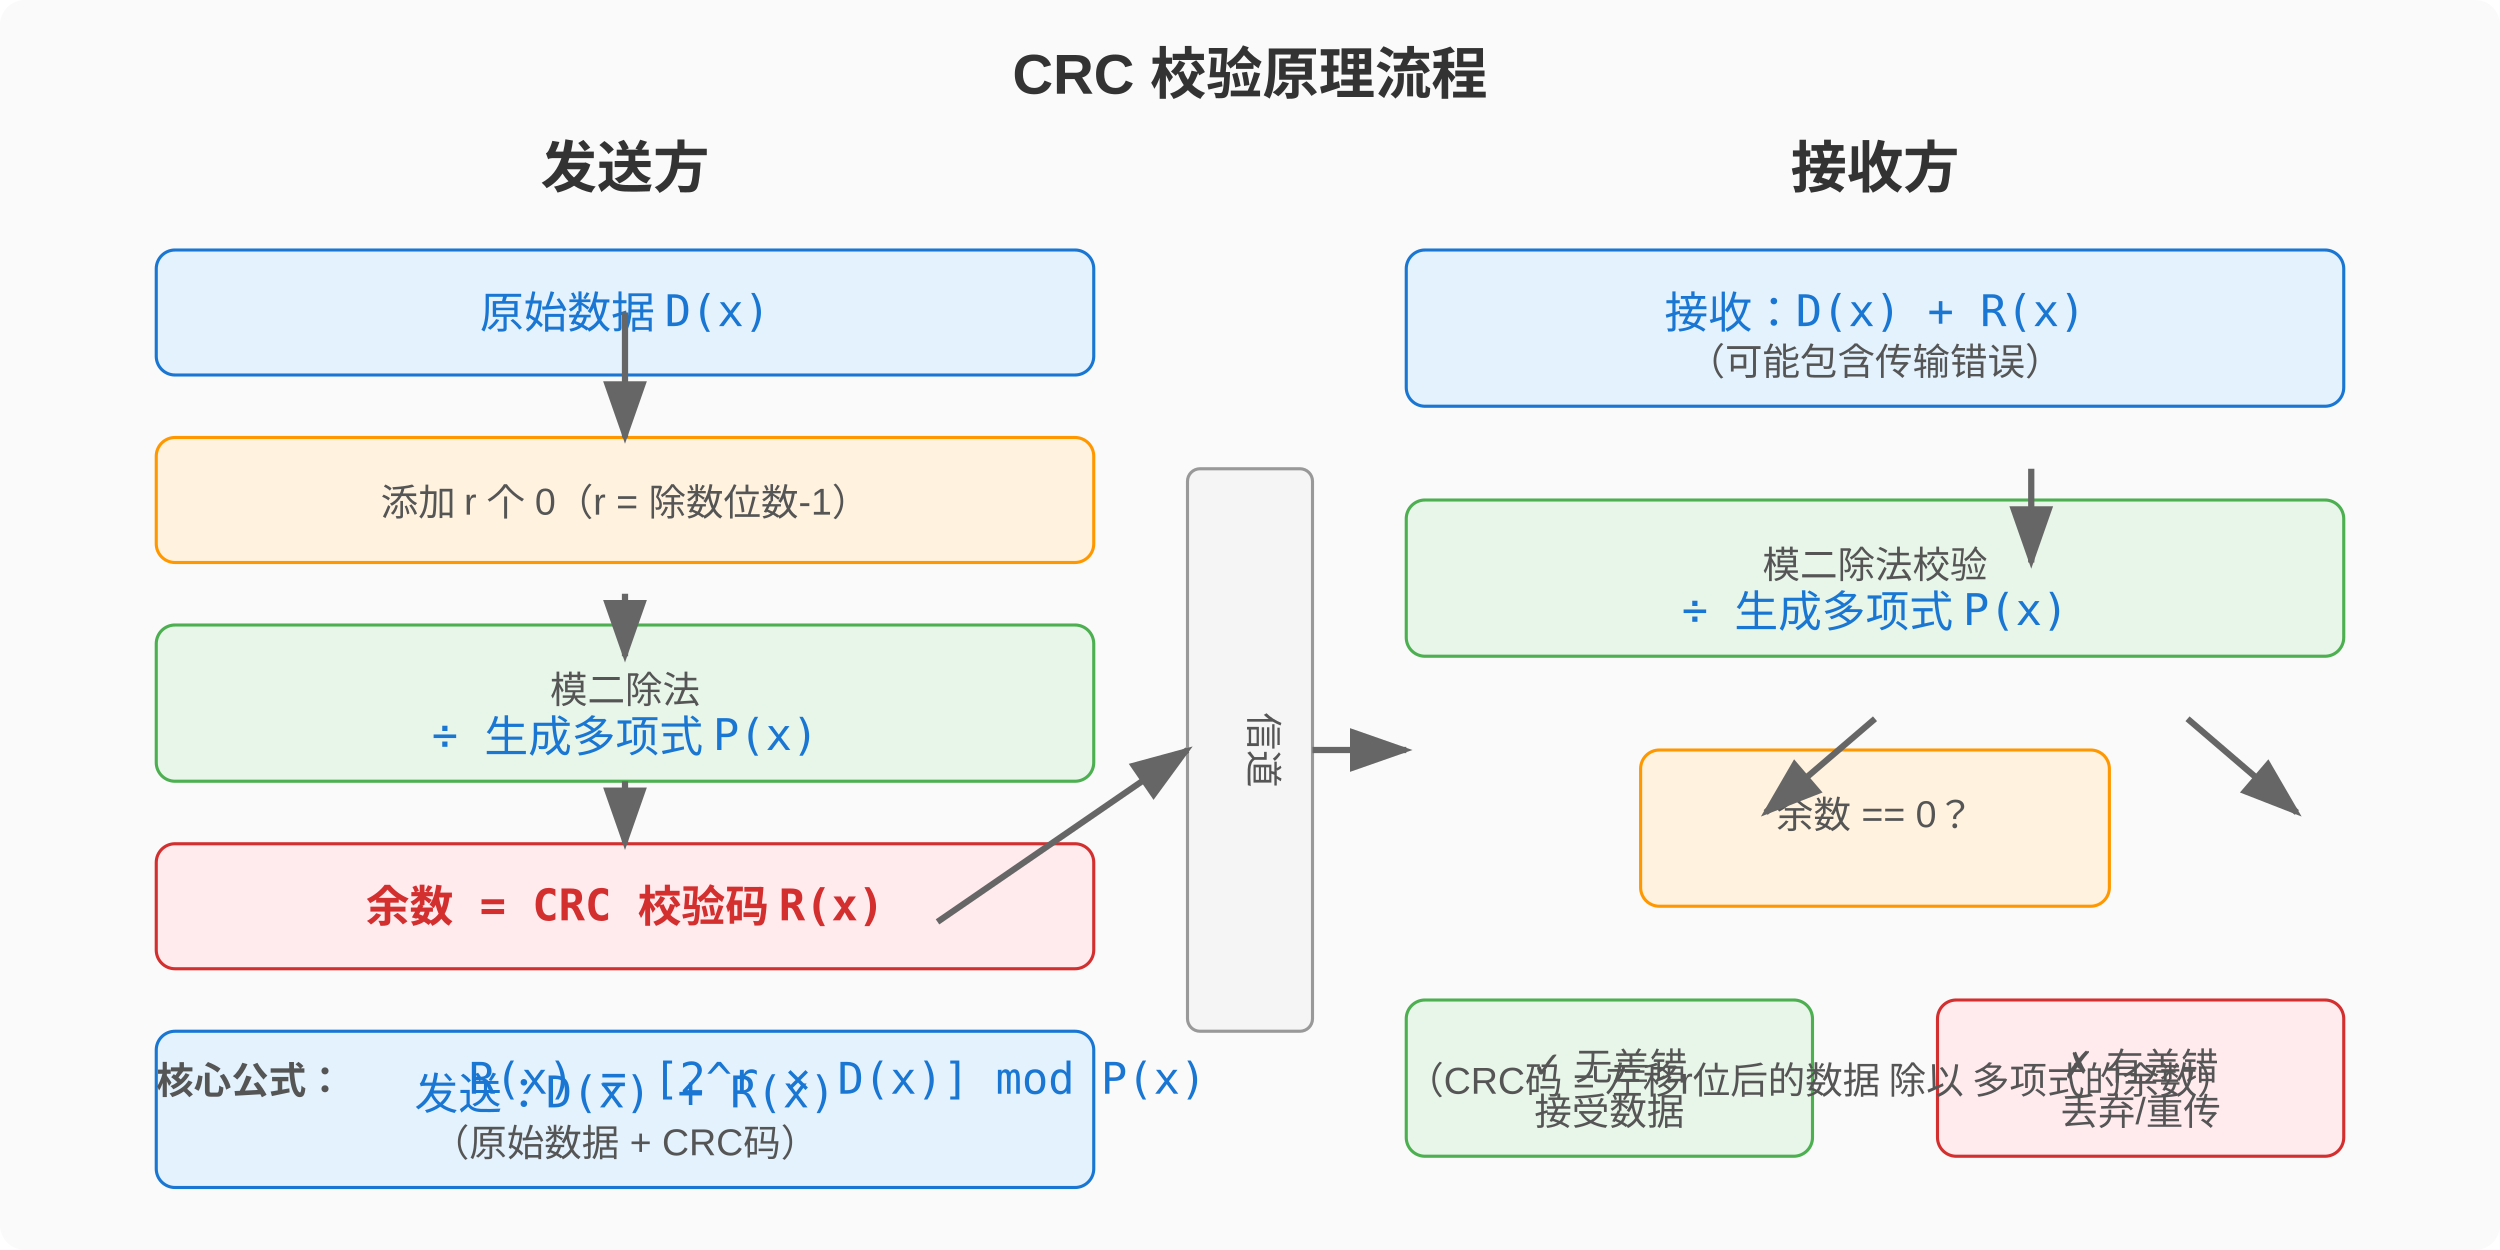
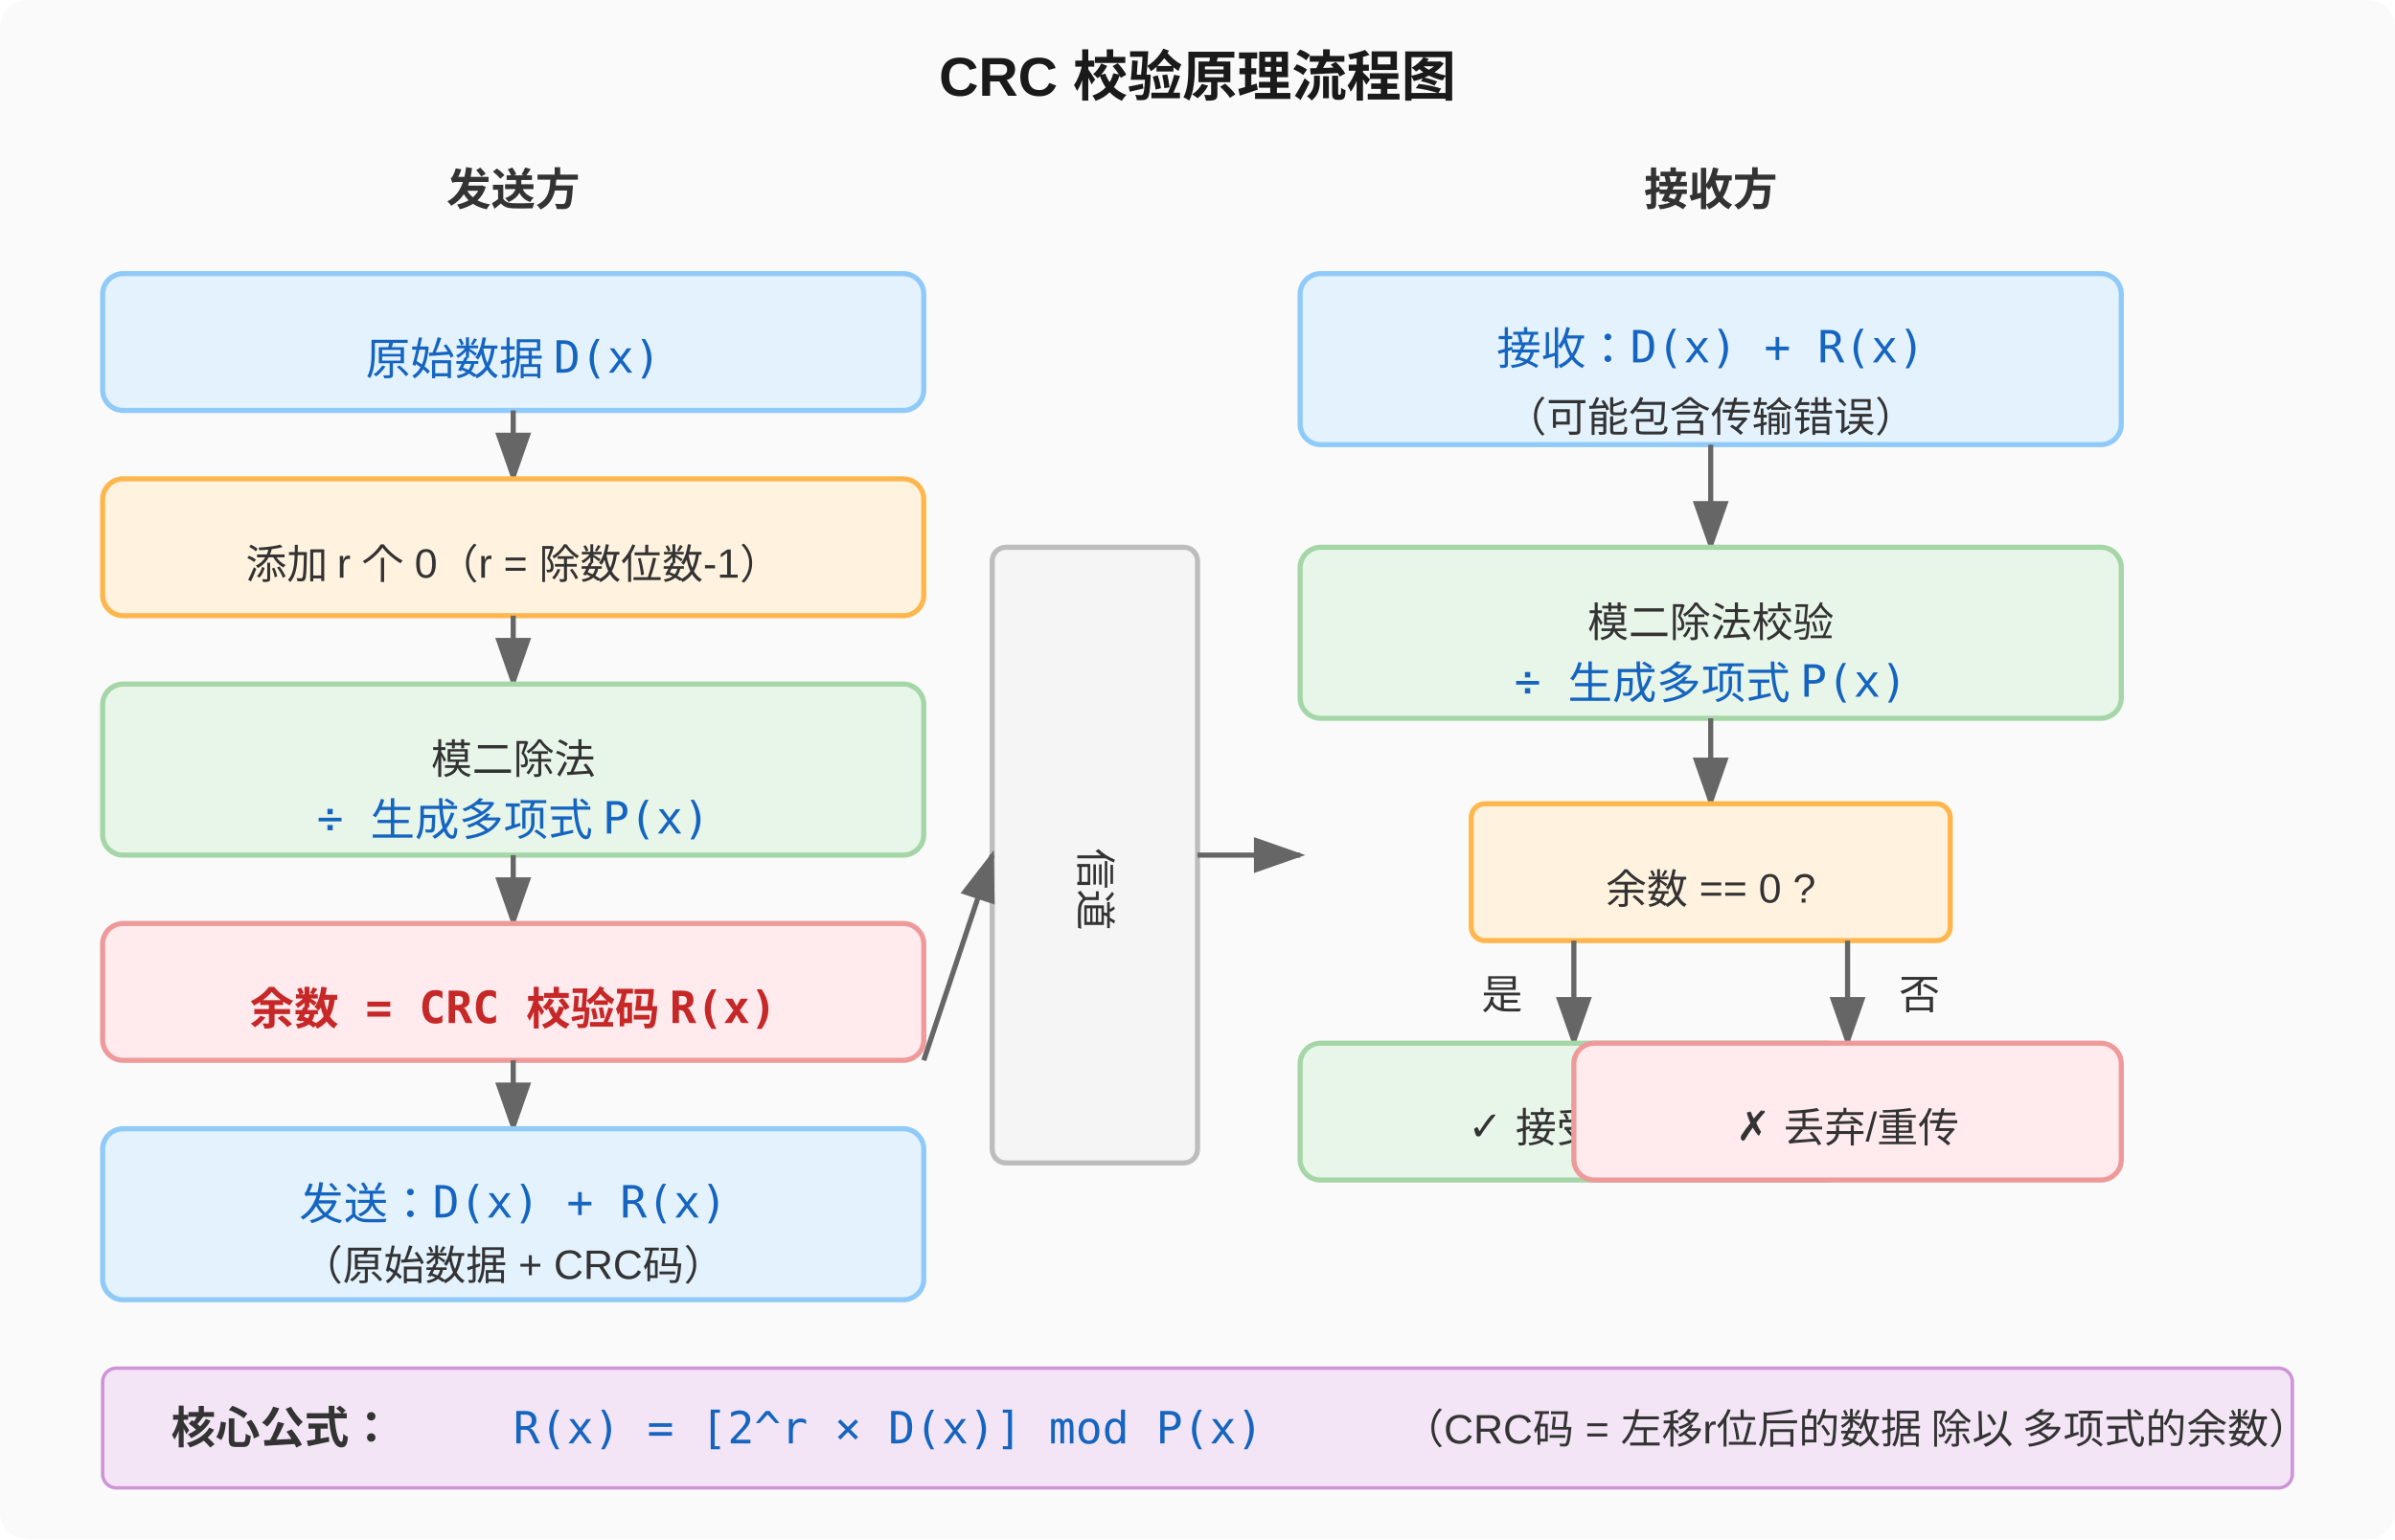
- <svg xmlns="http://www.w3.org/2000/svg" viewBox="0 0 800 400" width="800" height="400">
+ <svg xmlns="http://www.w3.org/2000/svg" viewBox="0 0 700 450" width="700" height="450">
  <defs>
    <style>
-       .title { font-family: Arial, sans-serif; font-size: 18px; font-weight: bold; fill: #333; }
-       .label { font-family: Arial, sans-serif; font-size: 12px; fill: #555; }
-       .data { font-family: monospace; font-size: 14px; fill: #1976d2; }
-       .crc { font-family: monospace; font-size: 14px; fill: #d32f2f; font-weight: bold; }
-       .arrow { font-family: Arial, sans-serif; font-size: 12px; fill: #666; }
+       .title { font-family: 'Segoe UI', Arial, sans-serif; font-size: 16px; font-weight: bold; fill: #1a1a1a; }
+       .subtitle { font-family: 'Segoe UI', Arial, sans-serif; font-size: 12px; fill: #666; }
+       .label { font-family: 'Segoe UI', Arial, sans-serif; font-size: 12px; fill: #333; }
+       .data { font-family: 'Consolas', monospace; font-size: 13px; fill: #1565c0; }
+       .crc { font-family: 'Consolas', monospace; font-size: 13px; fill: #c62828; font-weight: bold; }
+       .step { font-family: 'Segoe UI', Arial, sans-serif; font-size: 13px; font-weight: bold; fill: #333; }
+       .box { stroke-width: 1.5; }
    </style>
    <marker id="arrowhead" markerWidth="10" markerHeight="7" refX="9" refY="3.5" orient="auto">
      <polygon points="0 0, 10 3.5, 0 7" fill="#666" />
    </marker>
  </defs>
-   <rect width="800" height="400" fill="#fafafa" rx="8" />
-   <text x="400" y="30" text-anchor="middle" class="title">CRC 校验原理流程</text>
-   <g transform="translate(50, 60)">
-     <text x="150" y="0" text-anchor="middle" class="title" fill="#1976d2">发送方</text>
-     <rect x="0" y="20" width="300" height="40" fill="#e3f2fd" stroke="#1976d2" rx="6" />
-     <text x="150" y="45" text-anchor="middle" class="data">原始数据 D(x)</text>
-     <rect x="0" y="80" width="300" height="40" fill="#fff3e0" stroke="#ff9800" rx="6" />
-     <text x="150" y="105" text-anchor="middle" class="label">添加 r 个 0（r = 除数位数-1）</text>
-     <rect x="0" y="140" width="300" height="50" fill="#e8f5e9" stroke="#4caf50" rx="6" />
-     <text x="150" y="165" text-anchor="middle" class="label">模二除法</text>
-     <text x="150" y="180" text-anchor="middle" class="data">÷ 生成多项式 P(x)</text>
-     <rect x="0" y="210" width="300" height="40" fill="#ffebee" stroke="#d32f2f" rx="6" />
-     <text x="150" y="235" text-anchor="middle" class="crc">余数 = CRC 校验码 R(x)</text>
-     <rect x="0" y="270" width="300" height="50" fill="#e3f2fd" stroke="#1976d2" rx="6" />
-     <text x="150" y="295" text-anchor="middle" class="data">发送：D(x) + R(x)</text>
-     <text x="150" y="310" text-anchor="middle" class="label">（原始数据 + CRC码）</text>
+   <rect width="700" height="450" fill="#fafafa" rx="8" />
+   <text x="350" y="28" text-anchor="middle" class="title">CRC 校验原理流程图</text>
+   <g transform="translate(30, 60)">
+     <text x="120" y="0" text-anchor="middle" class="step" fill="#1976d2">发送方</text>
+     <rect x="0" y="20" width="240" height="40" fill="#e3f2fd" stroke="#90caf9" class="box" rx="6" />
+     <text x="120" y="45" text-anchor="middle" dominant-baseline="middle" class="data">原始数据 D(x)</text>
+     <line x1="120" y1="60" x2="120" y2="80" stroke="#666" stroke-width="1.5" marker-end="url(#arrowhead)" />
+     <rect x="0" y="80" width="240" height="40" fill="#fff3e0" stroke="#ffb74d" class="box" rx="6" />
+     <text x="120" y="105" text-anchor="middle" dominant-baseline="middle" class="label">添加 r 个 0（r = 除数位数-1）</text>
+     <line x1="120" y1="120" x2="120" y2="140" stroke="#666" stroke-width="1.5" marker-end="url(#arrowhead)" />
+     <rect x="0" y="140" width="240" height="50" fill="#e8f5e9" stroke="#a5d6a7" class="box" rx="6" />
+     <text x="120" y="162" text-anchor="middle" dominant-baseline="middle" class="label">模二除法</text>
+     <text x="120" y="180" text-anchor="middle" dominant-baseline="middle" class="data">÷ 生成多项式 P(x)</text>
+     <line x1="120" y1="190" x2="120" y2="210" stroke="#666" stroke-width="1.5" marker-end="url(#arrowhead)" />
+     <rect x="0" y="210" width="240" height="40" fill="#ffebee" stroke="#ef9a9a" class="box" rx="6" />
+     <text x="120" y="235" text-anchor="middle" dominant-baseline="middle" class="crc">余数 = CRC 校验码 R(x)</text>
+     <line x1="120" y1="250" x2="120" y2="270" stroke="#666" stroke-width="1.5" marker-end="url(#arrowhead)" />
+     <rect x="0" y="270" width="240" height="50" fill="#e3f2fd" stroke="#90caf9" class="box" rx="6" />
+     <text x="120" y="292" text-anchor="middle" dominant-baseline="middle" class="data">发送：D(x) + R(x)</text>
+     <text x="120" y="310" text-anchor="middle" dominant-baseline="middle" class="label">（原始数据 + CRC码）</text>
  </g>
-   <line x1="200" y1="100" x2="200" y2="140" stroke="#666" stroke-width="2" marker-end="url(#arrowhead)" />
-   <line x1="200" y1="190" x2="200" y2="210" stroke="#666" stroke-width="2" marker-end="url(#arrowhead)" />
-   <line x1="200" y1="250" x2="200" y2="270" stroke="#666" stroke-width="2" marker-end="url(#arrowhead)" />
-   <rect x="380" y="150" width="40" height="180" fill="#f5f5f5" stroke="#999" rx="4" />
-   <text x="400" y="240" text-anchor="middle" class="label" transform="rotate(90, 400, 240)">信道</text>
-   <line x1="300" y1="295" x2="380" y2="240" stroke="#666" stroke-width="2" marker-end="url(#arrowhead)" />
-   <g transform="translate(450, 60)">
-     <text x="150" y="0" text-anchor="middle" class="title" fill="#4caf50">接收方</text>
-     <rect x="0" y="20" width="300" height="50" fill="#e3f2fd" stroke="#1976d2" rx="6" />
-     <text x="150" y="45" text-anchor="middle" class="data">接收：D(x) + R(x)</text>
-     <text x="150" y="60" text-anchor="middle" class="label">（可能包含传输错误）</text>
-     <rect x="0" y="100" width="300" height="50" fill="#e8f5e9" stroke="#4caf50" rx="6" />
-     <text x="150" y="125" text-anchor="middle" class="label">模二除法校验</text>
-     <text x="150" y="140" text-anchor="middle" class="data">÷ 生成多项式 P(x)</text>
-     <rect x="75" y="180" width="150" height="50" fill="#fff3e0" stroke="#ff9800" rx="6" />
-     <text x="150" y="205" text-anchor="middle" class="label">余数 == 0？</text>
-     <rect x="0" y="260" width="130" height="50" fill="#e8f5e9" stroke="#4caf50" rx="6" />
-     <text x="65" y="285" text-anchor="middle" class="label" fill="#4caf50">✓ 无差错</text>
-     <text x="65" y="300" text-anchor="middle" class="label">接受数据</text>
-     <rect x="170" y="260" width="130" height="50" fill="#ffebee" stroke="#d32f2f" rx="6" />
-     <text x="235" y="285" text-anchor="middle" class="label" fill="#d32f2f">✗ 有差错</text>
-     <text x="235" y="300" text-anchor="middle" class="label">丢弃/重传</text>
+   <g transform="translate(290, 160)">
+     <rect x="0" y="0" width="60" height="180" fill="#f5f5f5" stroke="#bdbdbd" class="box" rx="4" />
+     <text x="30" y="100" text-anchor="middle" dominant-baseline="middle" class="label" transform="rotate(90, 30, 100)">信道</text>
  </g>
-   <line x1="650" y1="150" x2="650" y2="180" stroke="#666" stroke-width="2" marker-end="url(#arrowhead)" />
-   <line x1="600" y1="230" x2="565" y2="260" stroke="#666" stroke-width="2" marker-end="url(#arrowhead)" />
-   <line x1="700" y1="230" x2="735" y2="260" stroke="#666" stroke-width="2" marker-end="url(#arrowhead)" />
-   <line x1="420" y1="240" x2="450" y2="240" stroke="#666" stroke-width="2" marker-end="url(#arrowhead)" />
-   <g transform="translate(50, 350)">
-     <text x="0" y="0" class="label" font-weight="bold">核心公式：</text>
-     <text x="100" y="0" class="data">R(x) = [2^r × D(x)] mod P(x)</text>
-     <text x="400" y="0" class="label">（CRC码 = 左移r位后的数据 除以 多项式的余数）</text>
+   <path d="M 270 310 L 290 250" stroke="#666" stroke-width="1.5" marker-end="url(#arrowhead)" />
+   <line x1="350" y1="250" x2="380" y2="250" stroke="#666" stroke-width="1.5" marker-end="url(#arrowhead)" />
+   <g transform="translate(380, 60)">
+     <text x="120" y="0" text-anchor="middle" class="step" fill="#4caf50">接收方</text>
+     <rect x="0" y="20" width="240" height="50" fill="#e3f2fd" stroke="#90caf9" class="box" rx="6" />
+     <text x="120" y="42" text-anchor="middle" dominant-baseline="middle" class="data">接收：D(x) + R(x)</text>
+     <text x="120" y="62" text-anchor="middle" dominant-baseline="middle" class="label">（可能包含传输错误）</text>
+     <line x1="120" y1="70" x2="120" y2="100" stroke="#666" stroke-width="1.5" marker-end="url(#arrowhead)" />
+     <rect x="0" y="100" width="240" height="50" fill="#e8f5e9" stroke="#a5d6a7" class="box" rx="6" />
+     <text x="120" y="122" text-anchor="middle" dominant-baseline="middle" class="label">模二除法校验</text>
+     <text x="120" y="140" text-anchor="middle" dominant-baseline="middle" class="data">÷ 生成多项式 P(x)</text>
+     <line x1="120" y1="150" x2="120" y2="175" stroke="#666" stroke-width="1.5" marker-end="url(#arrowhead)" />
+     <rect x="50" y="175" width="140" height="40" fill="#fff3e0" stroke="#ffb74d" class="box" rx="4" />
+     <text x="120" y="200" text-anchor="middle" dominant-baseline="middle" class="label">余数 == 0 ?</text>
+     <line x1="80" y1="215" x2="80" y2="245" stroke="#666" stroke-width="1.5" marker-end="url(#arrowhead)" />
+     <text x="65" y="235" text-anchor="end" class="label" fill="#4caf50">是</text>
+     <rect x="0" y="245" width="160" height="40" fill="#e8f5e9" stroke="#a5d6a7" class="box" rx="6" />
+     <text x="80" y="270" text-anchor="middle" dominant-baseline="middle" class="label" fill="#2e7d32">✓ 接受数据</text>
+     <line x1="160" y1="215" x2="160" y2="245" stroke="#666" stroke-width="1.5" marker-end="url(#arrowhead)" />
+     <text x="175" y="235" text-anchor="start" class="label" fill="#c62828">否</text>
+     <rect x="80" y="245" width="160" height="40" fill="#ffebee" stroke="#ef9a9a" class="box" rx="6" />
+     <text x="160" y="270" text-anchor="middle" dominant-baseline="middle" class="label" fill="#c62828">✗ 丢弃/重传</text>
+   </g>
+   <g transform="translate(30, 400)">
+     <rect x="0" y="0" width="640" height="35" fill="#f3e5f5" stroke="#ce93d8" rx="4" />
+     <text x="20" y="22" class="step">核心公式：</text>
+     <text x="120" y="22" class="data">R(x) = [2^r × D(x)] mod P(x)</text>
+     <text x="380" y="22" class="label">（CRC码 = 左移r位后的数据 除以 多项式的余数）</text>
  </g>
</svg>
